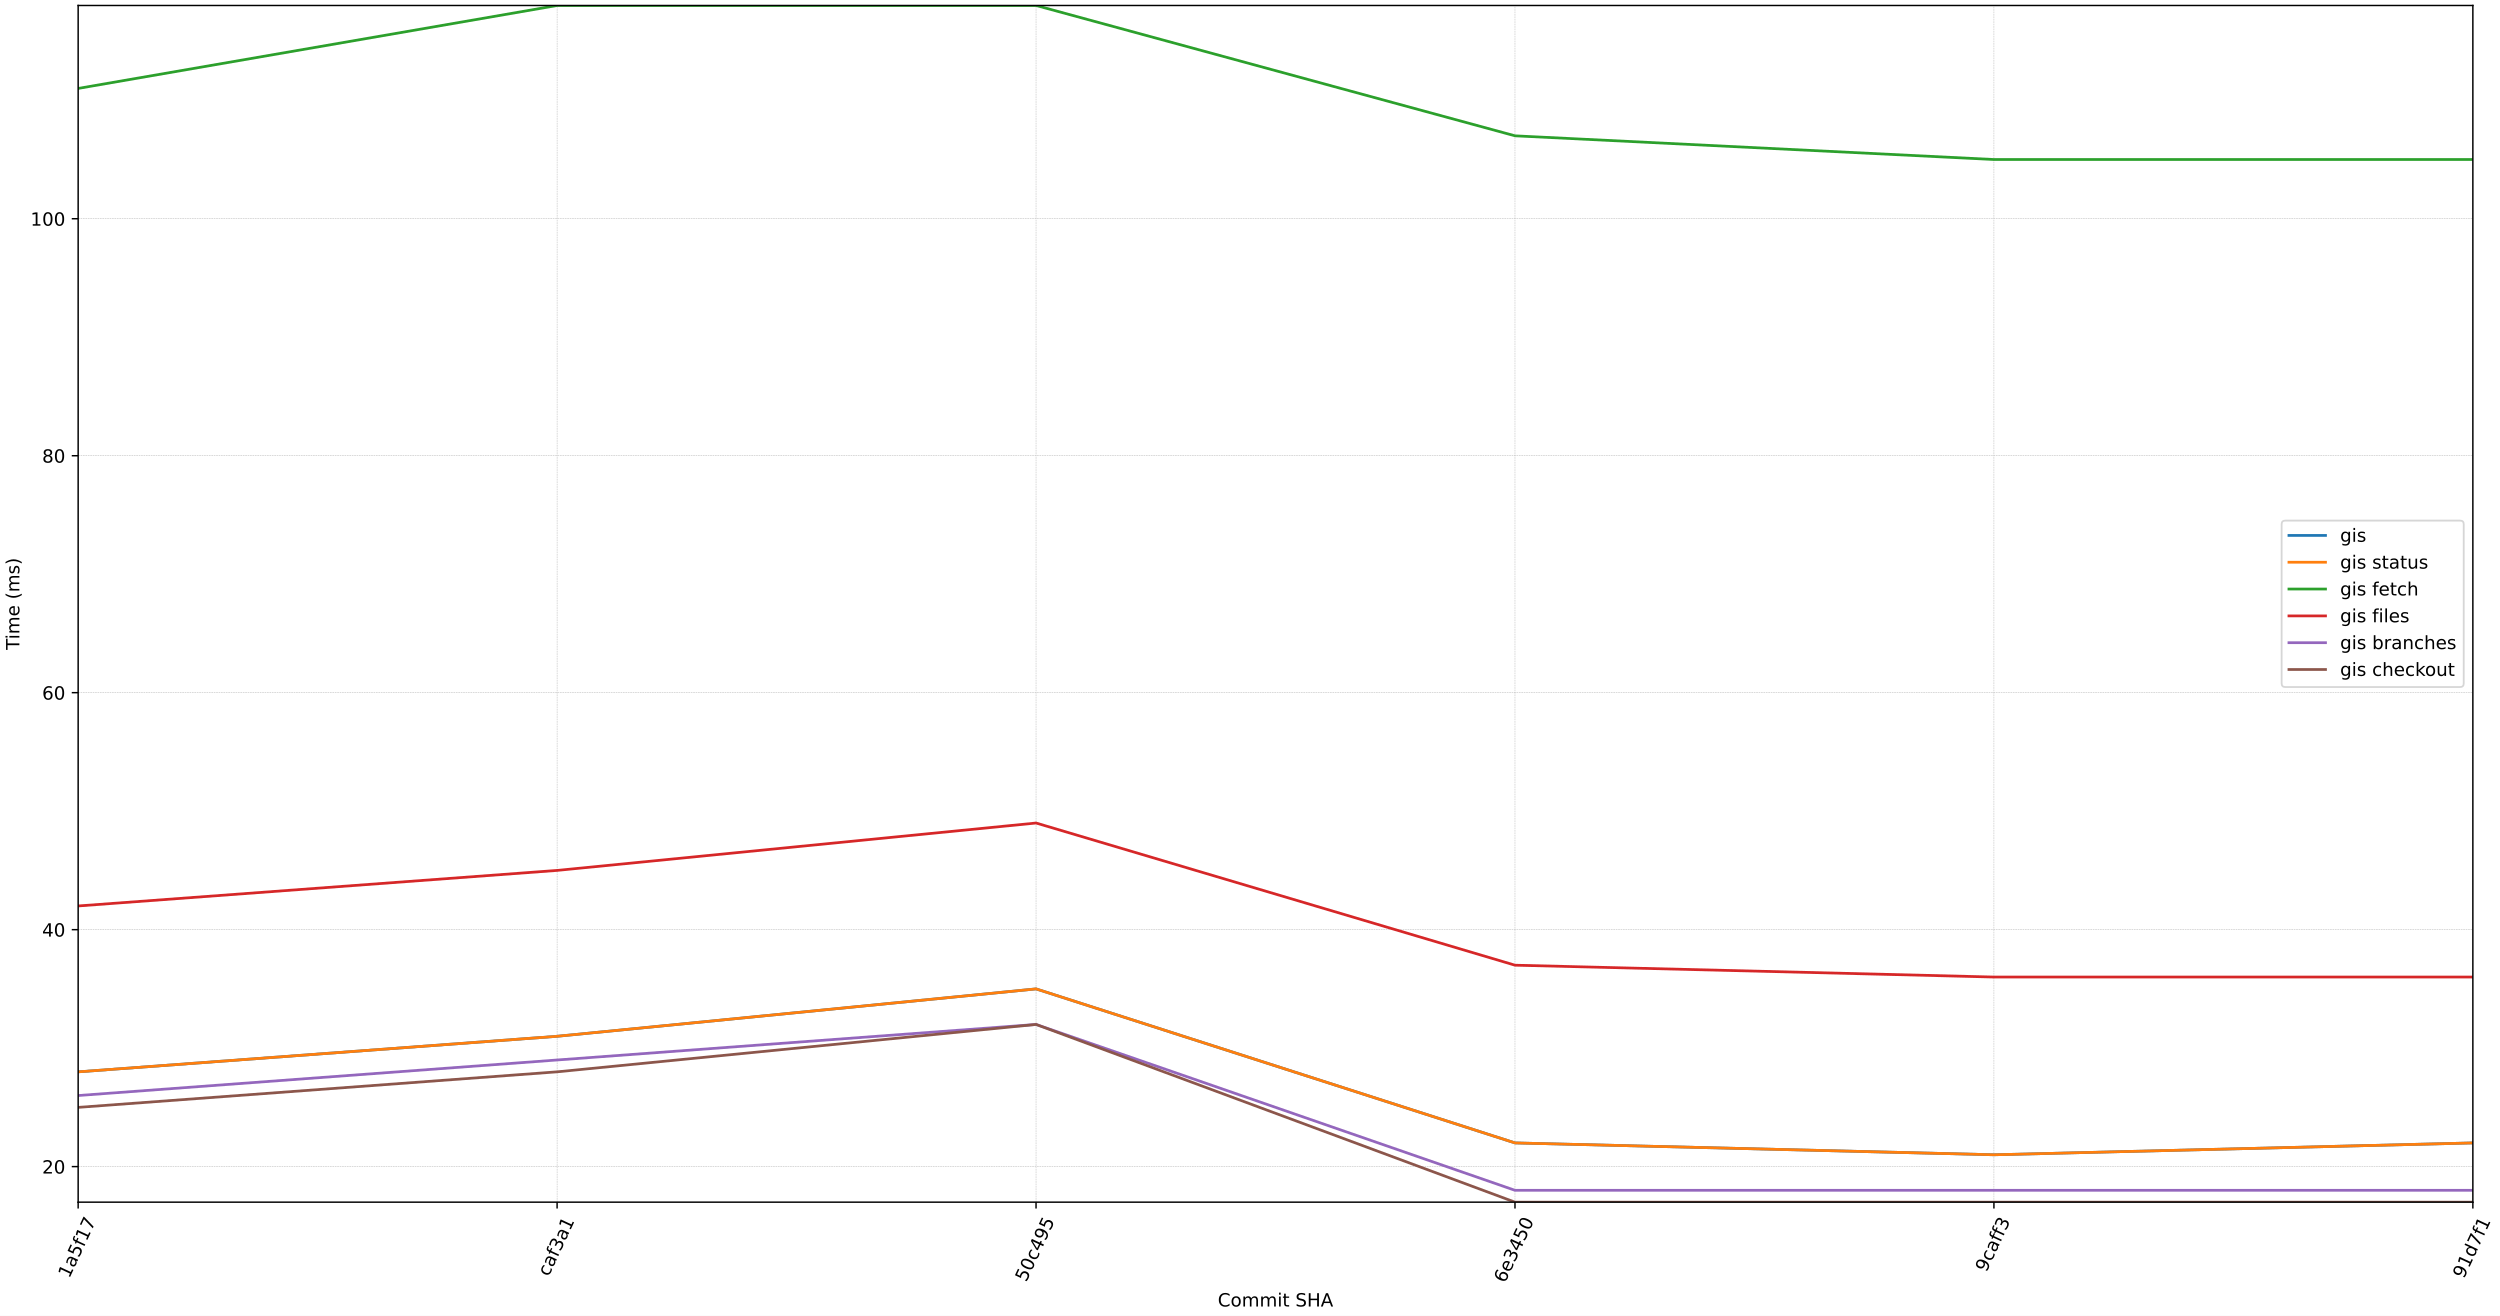
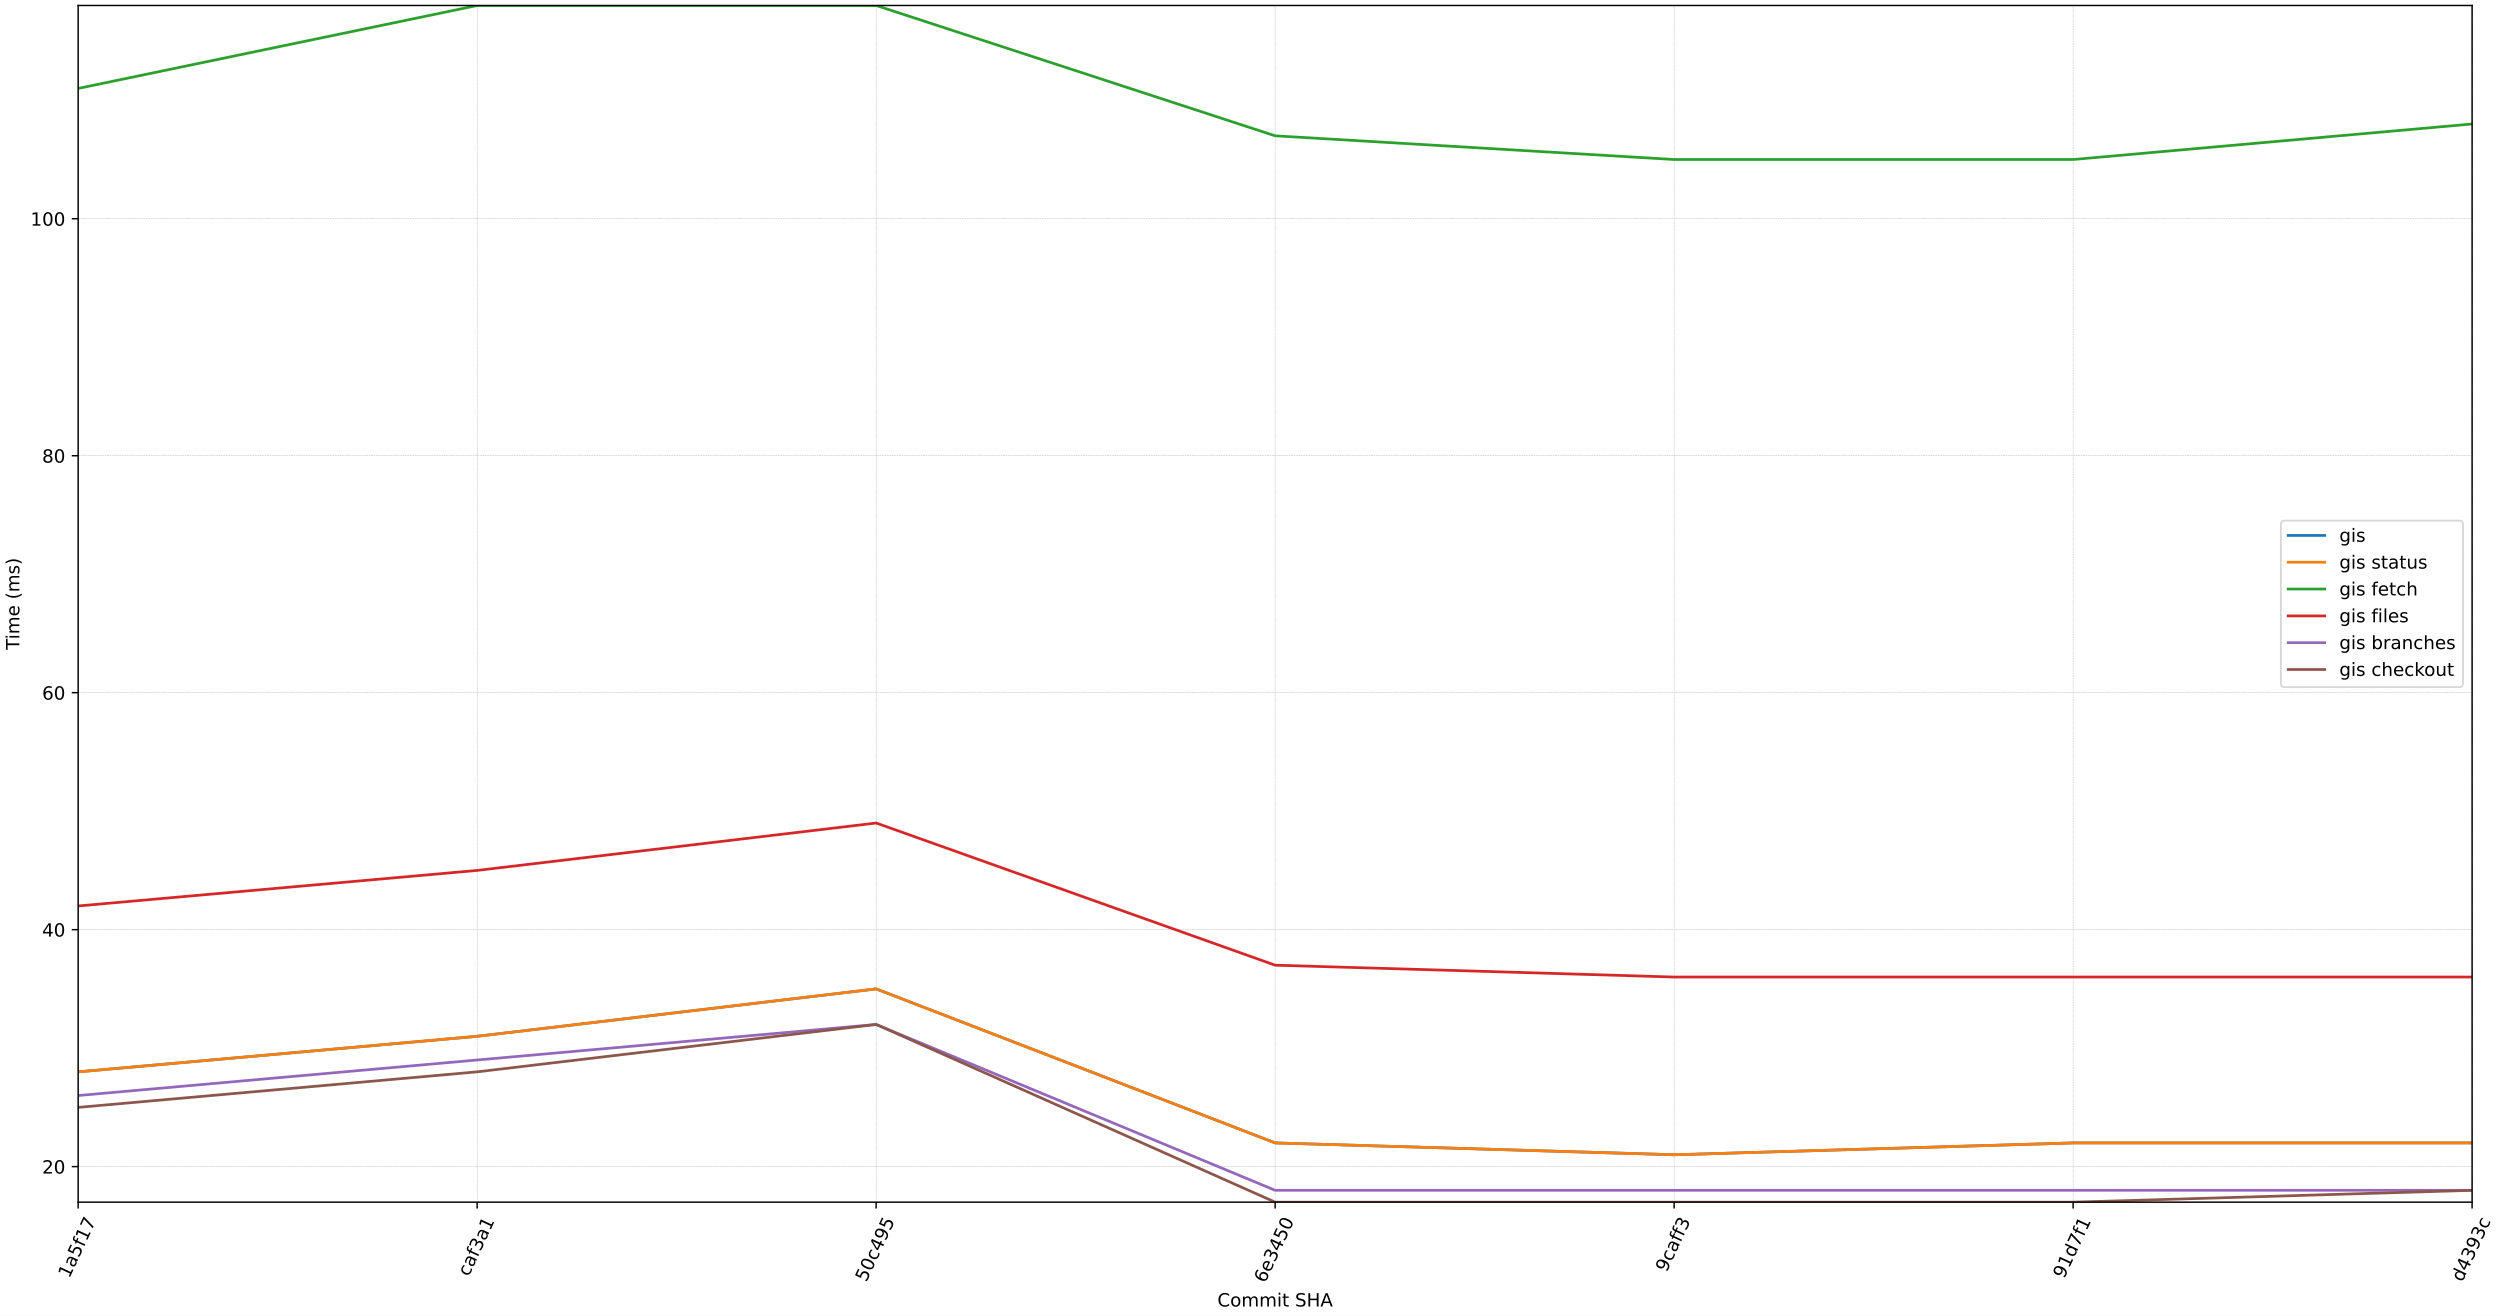
<svg xmlns="http://www.w3.org/2000/svg" xmlns:xlink="http://www.w3.org/1999/xlink" width="1368pt" height="720pt" viewBox="0 0 1368 720" version="1.1">
  <defs>
    <style type="text/css">*{stroke-linejoin: round; stroke-linecap: butt}</style>
  </defs>
  <g id="figure_1">
    <g id="patch_1">
      <path d="M 0 720  L 1368 720  L 1368 0  L 0 0  z " style="fill: #ffffff" />
    </g>
    <g id="axes_1">
      <g id="patch_2">
-         <path d="M 42.766 657.823  L 1353.151 657.823  L 1353.151 3  L 42.766 3  z " style="fill: #ffffff" />
+         <path d="M 42.766 657.823  L 1352.733 657.823  L 1352.733 3  L 42.766 3  z " style="fill: #ffffff" />
      </g>
      <g id="matplotlib.axis_1">
        <g id="xtick_1">
          <g id="line2d_1">
-             <path d="M 42.766 657.823  L 42.766 3  " clip-path="url(#p1e92a5f48f)" style="fill: none; stroke-dasharray: 0.925,0.4; stroke-dashoffset: 0; stroke: #b0b0b0; stroke-width: 0.25" />
+             <path d="M 42.766 657.823  L 42.766 3  " clip-path="url(#p316b5e0fef)" style="fill: none; stroke-dasharray: 0.925,0.4; stroke-dashoffset: 0; stroke: #b0b0b0; stroke-width: 0.25" />
          </g>
          <g id="line2d_2">
            <defs>
-               <path id="mba54509a84" d="M 0 0  L 0 3.5  " style="stroke: #000000; stroke-width: 0.8" />
-             </defs>
-             <g>
-               <use xlink:href="#mba54509a84" x="42.766" y="657.823" style="stroke: #000000; stroke-width: 0.8" />
+               <path id="ma54a337f88" d="M 0 0  L 0 3.5  " style="stroke: #000000; stroke-width: 0.8" />
+             </defs>
+             <g>
+               <use xlink:href="#ma54a337f88" x="42.766" y="657.823" style="stroke: #000000; stroke-width: 0.8" />
            </g>
          </g>
          <g id="text_1">
            <g transform="translate(37.85009 699.8442) rotate(-65) scale(0.1 -0.1)">
              <defs>
                <path id="DejaVuSans-31" d="M 794 531  L 1825 531  L 1825 4091  L 703 3866  L 703 4441  L 1819 4666  L 2450 4666  L 2450 531  L 3481 531  L 3481 0  L 794 0  L 794 531  z " transform="scale(0.015625)" />
                <path id="DejaVuSans-61" d="M 2194 1759  Q 1497 1759 1228 1600  Q 959 1441 959 1056  Q 959 750 1161 570  Q 1363 391 1709 391  Q 2188 391 2477 730  Q 2766 1069 2766 1631  L 2766 1759  L 2194 1759  z M 3341 1997  L 3341 0  L 2766 0  L 2766 531  Q 2569 213 2275 61  Q 1981 -91 1556 -91  Q 1019 -91 701 211  Q 384 513 384 1019  Q 384 1609 779 1909  Q 1175 2209 1959 2209  L 2766 2209  L 2766 2266  Q 2766 2663 2505 2880  Q 2244 3097 1772 3097  Q 1472 3097 1187 3025  Q 903 2953 641 2809  L 641 3341  Q 956 3463 1253 3523  Q 1550 3584 1831 3584  Q 2591 3584 2966 3190  Q 3341 2797 3341 1997  z " transform="scale(0.015625)" />
                <path id="DejaVuSans-35" d="M 691 4666  L 3169 4666  L 3169 4134  L 1269 4134  L 1269 2991  Q 1406 3038 1543 3061  Q 1681 3084 1819 3084  Q 2600 3084 3056 2656  Q 3513 2228 3513 1497  Q 3513 744 3044 326  Q 2575 -91 1722 -91  Q 1428 -91 1123 -41  Q 819 9 494 109  L 494 744  Q 775 591 1075 516  Q 1375 441 1709 441  Q 2250 441 2565 725  Q 2881 1009 2881 1497  Q 2881 1984 2565 2268  Q 2250 2553 1709 2553  Q 1456 2553 1204 2497  Q 953 2441 691 2322  L 691 4666  z " transform="scale(0.015625)" />
                <path id="DejaVuSans-66" d="M 2375 4863  L 2375 4384  L 1825 4384  Q 1516 4384 1395 4259  Q 1275 4134 1275 3809  L 1275 3500  L 2222 3500  L 2222 3053  L 1275 3053  L 1275 0  L 697 0  L 697 3053  L 147 3053  L 147 3500  L 697 3500  L 697 3744  Q 697 4328 969 4595  Q 1241 4863 1831 4863  L 2375 4863  z " transform="scale(0.015625)" />
                <path id="DejaVuSans-37" d="M 525 4666  L 3525 4666  L 3525 4397  L 1831 0  L 1172 0  L 2766 4134  L 525 4134  L 525 4666  z " transform="scale(0.015625)" />
              </defs>
              <use xlink:href="#DejaVuSans-31" />
              <use xlink:href="#DejaVuSans-61" x="63.623" />
              <use xlink:href="#DejaVuSans-35" x="124.902" />
              <use xlink:href="#DejaVuSans-66" x="188.525" />
              <use xlink:href="#DejaVuSans-31" x="223.73" />
              <use xlink:href="#DejaVuSans-37" x="287.354" />
            </g>
          </g>
        </g>
        <g id="xtick_2">
          <g id="line2d_3">
-             <path d="M 304.843 657.823  L 304.843 3  " clip-path="url(#p1e92a5f48f)" style="fill: none; stroke-dasharray: 0.925,0.4; stroke-dashoffset: 0; stroke: #b0b0b0; stroke-width: 0.25" />
+             <path d="M 261.094 657.823  L 261.094 3  " clip-path="url(#p316b5e0fef)" style="fill: none; stroke-dasharray: 0.925,0.4; stroke-dashoffset: 0; stroke: #b0b0b0; stroke-width: 0.25" />
          </g>
          <g id="line2d_4">
            <g>
-               <use xlink:href="#mba54509a84" x="304.843" y="657.823" style="stroke: #000000; stroke-width: 0.8" />
+               <use xlink:href="#ma54a337f88" x="261.094" y="657.823" style="stroke: #000000; stroke-width: 0.8" />
            </g>
          </g>
          <g id="text_2">
-             <g transform="translate(300.1592 698.8486) rotate(-65) scale(0.1 -0.1)">
+             <g transform="translate(256.41 698.8486) rotate(-65) scale(0.1 -0.1)">
              <defs>
                <path id="DejaVuSans-63" d="M 3122 3366  L 3122 2828  Q 2878 2963 2633 3030  Q 2388 3097 2138 3097  Q 1578 3097 1268 2742  Q 959 2388 959 1747  Q 959 1106 1268 751  Q 1578 397 2138 397  Q 2388 397 2633 464  Q 2878 531 3122 666  L 3122 134  Q 2881 22 2623 -34  Q 2366 -91 2075 -91  Q 1284 -91 818 406  Q 353 903 353 1747  Q 353 2603 823 3093  Q 1294 3584 2113 3584  Q 2378 3584 2631 3529  Q 2884 3475 3122 3366  z " transform="scale(0.015625)" />
                <path id="DejaVuSans-33" d="M 2597 2516  Q 3050 2419 3304 2112  Q 3559 1806 3559 1356  Q 3559 666 3084 287  Q 2609 -91 1734 -91  Q 1441 -91 1130 -33  Q 819 25 488 141  L 488 750  Q 750 597 1062 519  Q 1375 441 1716 441  Q 2309 441 2620 675  Q 2931 909 2931 1356  Q 2931 1769 2642 2001  Q 2353 2234 1838 2234  L 1294 2234  L 1294 2753  L 1863 2753  Q 2328 2753 2575 2939  Q 2822 3125 2822 3475  Q 2822 3834 2567 4026  Q 2313 4219 1838 4219  Q 1578 4219 1281 4162  Q 984 4106 628 3988  L 628 4550  Q 988 4650 1302 4700  Q 1616 4750 1894 4750  Q 2613 4750 3031 4423  Q 3450 4097 3450 3541  Q 3450 3153 3228 2886  Q 3006 2619 2597 2516  z " transform="scale(0.015625)" />
              </defs>
              <use xlink:href="#DejaVuSans-63" />
              <use xlink:href="#DejaVuSans-61" x="54.98" />
              <use xlink:href="#DejaVuSans-66" x="116.26" />
              <use xlink:href="#DejaVuSans-33" x="151.465" />
              <use xlink:href="#DejaVuSans-61" x="215.088" />
              <use xlink:href="#DejaVuSans-31" x="276.367" />
            </g>
          </g>
        </g>
        <g id="xtick_3">
          <g id="line2d_5">
-             <path d="M 566.92 657.823  L 566.92 3  " clip-path="url(#p1e92a5f48f)" style="fill: none; stroke-dasharray: 0.925,0.4; stroke-dashoffset: 0; stroke: #b0b0b0; stroke-width: 0.25" />
+             <path d="M 479.422 657.823  L 479.422 3  " clip-path="url(#p316b5e0fef)" style="fill: none; stroke-dasharray: 0.925,0.4; stroke-dashoffset: 0; stroke: #b0b0b0; stroke-width: 0.25" />
          </g>
          <g id="line2d_6">
            <g>
-               <use xlink:href="#mba54509a84" x="566.92" y="657.823" style="stroke: #000000; stroke-width: 0.8" />
+               <use xlink:href="#ma54a337f88" x="479.422" y="657.823" style="stroke: #000000; stroke-width: 0.8" />
            </g>
          </g>
          <g id="text_3">
-             <g transform="translate(561.5366 701.8494) rotate(-65) scale(0.1 -0.1)">
+             <g transform="translate(474.0382 701.8494) rotate(-65) scale(0.1 -0.1)">
              <defs>
                <path id="DejaVuSans-30" d="M 2034 4250  Q 1547 4250 1301 3770  Q 1056 3291 1056 2328  Q 1056 1369 1301 889  Q 1547 409 2034 409  Q 2525 409 2770 889  Q 3016 1369 3016 2328  Q 3016 3291 2770 3770  Q 2525 4250 2034 4250  z M 2034 4750  Q 2819 4750 3233 4129  Q 3647 3509 3647 2328  Q 3647 1150 3233 529  Q 2819 -91 2034 -91  Q 1250 -91 836 529  Q 422 1150 422 2328  Q 422 3509 836 4129  Q 1250 4750 2034 4750  z " transform="scale(0.015625)" />
                <path id="DejaVuSans-34" d="M 2419 4116  L 825 1625  L 2419 1625  L 2419 4116  z M 2253 4666  L 3047 4666  L 3047 1625  L 3713 1625  L 3713 1100  L 3047 1100  L 3047 0  L 2419 0  L 2419 1100  L 313 1100  L 313 1709  L 2253 4666  z " transform="scale(0.015625)" />
                <path id="DejaVuSans-39" d="M 703 97  L 703 672  Q 941 559 1184 500  Q 1428 441 1663 441  Q 2288 441 2617 861  Q 2947 1281 2994 2138  Q 2813 1869 2534 1725  Q 2256 1581 1919 1581  Q 1219 1581 811 2004  Q 403 2428 403 3163  Q 403 3881 828 4315  Q 1253 4750 1959 4750  Q 2769 4750 3195 4129  Q 3622 3509 3622 2328  Q 3622 1225 3098 567  Q 2575 -91 1691 -91  Q 1453 -91 1209 -44  Q 966 3 703 97  z M 1959 2075  Q 2384 2075 2632 2365  Q 2881 2656 2881 3163  Q 2881 3666 2632 3958  Q 2384 4250 1959 4250  Q 1534 4250 1286 3958  Q 1038 3666 1038 3163  Q 1038 2656 1286 2365  Q 1534 2075 1959 2075  z " transform="scale(0.015625)" />
              </defs>
              <use xlink:href="#DejaVuSans-35" />
              <use xlink:href="#DejaVuSans-30" x="63.623" />
              <use xlink:href="#DejaVuSans-63" x="127.246" />
              <use xlink:href="#DejaVuSans-34" x="182.227" />
              <use xlink:href="#DejaVuSans-39" x="245.85" />
              <use xlink:href="#DejaVuSans-35" x="309.473" />
            </g>
          </g>
        </g>
        <g id="xtick_4">
          <g id="line2d_7">
-             <path d="M 828.997 657.823  L 828.997 3  " clip-path="url(#p1e92a5f48f)" style="fill: none; stroke-dasharray: 0.925,0.4; stroke-dashoffset: 0; stroke: #b0b0b0; stroke-width: 0.25" />
+             <path d="M 697.749 657.823  L 697.749 3  " clip-path="url(#p316b5e0fef)" style="fill: none; stroke-dasharray: 0.925,0.4; stroke-dashoffset: 0; stroke: #b0b0b0; stroke-width: 0.25" />
          </g>
          <g id="line2d_8">
            <g>
-               <use xlink:href="#mba54509a84" x="828.997" y="657.823" style="stroke: #000000; stroke-width: 0.8" />
+               <use xlink:href="#ma54a337f88" x="697.749" y="657.823" style="stroke: #000000; stroke-width: 0.8" />
            </g>
          </g>
          <g id="text_4">
-             <g transform="translate(823.4752 702.4427) rotate(-65) scale(0.1 -0.1)">
+             <g transform="translate(692.2277 702.4427) rotate(-65) scale(0.1 -0.1)">
              <defs>
                <path id="DejaVuSans-36" d="M 2113 2584  Q 1688 2584 1439 2293  Q 1191 2003 1191 1497  Q 1191 994 1439 701  Q 1688 409 2113 409  Q 2538 409 2786 701  Q 3034 994 3034 1497  Q 3034 2003 2786 2293  Q 2538 2584 2113 2584  z M 3366 4563  L 3366 3988  Q 3128 4100 2886 4159  Q 2644 4219 2406 4219  Q 1781 4219 1451 3797  Q 1122 3375 1075 2522  Q 1259 2794 1537 2939  Q 1816 3084 2150 3084  Q 2853 3084 3261 2657  Q 3669 2231 3669 1497  Q 3669 778 3244 343  Q 2819 -91 2113 -91  Q 1303 -91 875 529  Q 447 1150 447 2328  Q 447 3434 972 4092  Q 1497 4750 2381 4750  Q 2619 4750 2861 4703  Q 3103 4656 3366 4563  z " transform="scale(0.015625)" />
                <path id="DejaVuSans-65" d="M 3597 1894  L 3597 1613  L 953 1613  Q 991 1019 1311 708  Q 1631 397 2203 397  Q 2534 397 2845 478  Q 3156 559 3463 722  L 3463 178  Q 3153 47 2828 -22  Q 2503 -91 2169 -91  Q 1331 -91 842 396  Q 353 884 353 1716  Q 353 2575 817 3079  Q 1281 3584 2069 3584  Q 2775 3584 3186 3129  Q 3597 2675 3597 1894  z M 3022 2063  Q 3016 2534 2758 2815  Q 2500 3097 2075 3097  Q 1594 3097 1305 2825  Q 1016 2553 972 2059  L 3022 2063  z " transform="scale(0.015625)" />
              </defs>
              <use xlink:href="#DejaVuSans-36" />
              <use xlink:href="#DejaVuSans-65" x="63.623" />
              <use xlink:href="#DejaVuSans-33" x="125.146" />
              <use xlink:href="#DejaVuSans-34" x="188.77" />
              <use xlink:href="#DejaVuSans-35" x="252.393" />
              <use xlink:href="#DejaVuSans-30" x="316.016" />
            </g>
          </g>
        </g>
        <g id="xtick_5">
          <g id="line2d_9">
-             <path d="M 1091.074 657.823  L 1091.074 3  " clip-path="url(#p1e92a5f48f)" style="fill: none; stroke-dasharray: 0.925,0.4; stroke-dashoffset: 0; stroke: #b0b0b0; stroke-width: 0.25" />
+             <path d="M 916.077 657.823  L 916.077 3  " clip-path="url(#p316b5e0fef)" style="fill: none; stroke-dasharray: 0.925,0.4; stroke-dashoffset: 0; stroke: #b0b0b0; stroke-width: 0.25" />
          </g>
          <g id="line2d_10">
            <g>
-               <use xlink:href="#mba54509a84" x="1091.074" y="657.823" style="stroke: #000000; stroke-width: 0.8" />
+               <use xlink:href="#ma54a337f88" x="916.077" y="657.823" style="stroke: #000000; stroke-width: 0.8" />
            </g>
          </g>
          <g id="text_5">
-             <g transform="translate(1086.941 696.4852) rotate(-65) scale(0.1 -0.1)">
+             <g transform="translate(911.9446 696.4852) rotate(-65) scale(0.1 -0.1)">
              <use xlink:href="#DejaVuSans-39" />
              <use xlink:href="#DejaVuSans-63" x="63.623" />
              <use xlink:href="#DejaVuSans-61" x="118.604" />
              <use xlink:href="#DejaVuSans-66" x="179.883" />
              <use xlink:href="#DejaVuSans-66" x="215.088" />
              <use xlink:href="#DejaVuSans-33" x="250.293" />
            </g>
          </g>
        </g>
        <g id="xtick_6">
          <g id="line2d_11">
-             <path d="M 1353.151 657.823  L 1353.151 3  " clip-path="url(#p1e92a5f48f)" style="fill: none; stroke-dasharray: 0.925,0.4; stroke-dashoffset: 0; stroke: #b0b0b0; stroke-width: 0.25" />
+             <path d="M 1134.405 657.823  L 1134.405 3  " clip-path="url(#p316b5e0fef)" style="fill: none; stroke-dasharray: 0.925,0.4; stroke-dashoffset: 0; stroke: #b0b0b0; stroke-width: 0.25" />
          </g>
          <g id="line2d_12">
            <g>
-               <use xlink:href="#mba54509a84" x="1353.151" y="657.823" style="stroke: #000000; stroke-width: 0.8" />
+               <use xlink:href="#ma54a337f88" x="1134.405" y="657.823" style="stroke: #000000; stroke-width: 0.8" />
            </g>
          </g>
          <g id="text_6">
-             <g transform="translate(1348.189 700.0438) rotate(-65) scale(0.1 -0.1)">
+             <g transform="translate(1129.443 700.0438) rotate(-65) scale(0.1 -0.1)">
              <defs>
                <path id="DejaVuSans-64" d="M 2906 2969  L 2906 4863  L 3481 4863  L 3481 0  L 2906 0  L 2906 525  Q 2725 213 2448 61  Q 2172 -91 1784 -91  Q 1150 -91 751 415  Q 353 922 353 1747  Q 353 2572 751 3078  Q 1150 3584 1784 3584  Q 2172 3584 2448 3432  Q 2725 3281 2906 2969  z M 947 1747  Q 947 1113 1208 752  Q 1469 391 1925 391  Q 2381 391 2643 752  Q 2906 1113 2906 1747  Q 2906 2381 2643 2742  Q 2381 3103 1925 3103  Q 1469 3103 1208 2742  Q 947 2381 947 1747  z " transform="scale(0.015625)" />
              </defs>
              <use xlink:href="#DejaVuSans-39" />
              <use xlink:href="#DejaVuSans-31" x="63.623" />
              <use xlink:href="#DejaVuSans-64" x="127.246" />
              <use xlink:href="#DejaVuSans-37" x="190.723" />
              <use xlink:href="#DejaVuSans-66" x="254.346" />
              <use xlink:href="#DejaVuSans-31" x="289.551" />
            </g>
          </g>
        </g>
-         <g id="text_7">
-           <g transform="translate(666.374 714.9201) scale(0.1 -0.1)">
+         <g id="xtick_7">
+           <g id="line2d_13">
+             <path d="M 1352.733 657.823  L 1352.733 3  " clip-path="url(#p316b5e0fef)" style="fill: none; stroke-dasharray: 0.925,0.4; stroke-dashoffset: 0; stroke: #b0b0b0; stroke-width: 0.25" />
+           </g>
+           <g id="line2d_14">
+             <g>
+               <use xlink:href="#ma54a337f88" x="1352.733" y="657.823" style="stroke: #000000; stroke-width: 0.8" />
+             </g>
+           </g>
+           <g id="text_7">
+             <g transform="translate(1347.353 701.8366) rotate(-65) scale(0.1 -0.1)">
+               <use xlink:href="#DejaVuSans-64" />
+               <use xlink:href="#DejaVuSans-34" x="63.477" />
+               <use xlink:href="#DejaVuSans-33" x="127.1" />
+               <use xlink:href="#DejaVuSans-39" x="190.723" />
+               <use xlink:href="#DejaVuSans-33" x="254.346" />
+               <use xlink:href="#DejaVuSans-63" x="317.969" />
+             </g>
+           </g>
+         </g>
+         <g id="text_8">
+           <g transform="translate(666.165 714.9201) scale(0.1 -0.1)">
            <defs>
              <path id="DejaVuSans-43" d="M 4122 4306  L 4122 3641  Q 3803 3938 3442 4084  Q 3081 4231 2675 4231  Q 1875 4231 1450 3742  Q 1025 3253 1025 2328  Q 1025 1406 1450 917  Q 1875 428 2675 428  Q 3081 428 3442 575  Q 3803 722 4122 1019  L 4122 359  Q 3791 134 3420 21  Q 3050 -91 2638 -91  Q 1578 -91 968 557  Q 359 1206 359 2328  Q 359 3453 968 4101  Q 1578 4750 2638 4750  Q 3056 4750 3426 4639  Q 3797 4528 4122 4306  z " transform="scale(0.015625)" />
              <path id="DejaVuSans-6f" d="M 1959 3097  Q 1497 3097 1228 2736  Q 959 2375 959 1747  Q 959 1119 1226 758  Q 1494 397 1959 397  Q 2419 397 2687 759  Q 2956 1122 2956 1747  Q 2956 2369 2687 2733  Q 2419 3097 1959 3097  z M 1959 3584  Q 2709 3584 3137 3096  Q 3566 2609 3566 1747  Q 3566 888 3137 398  Q 2709 -91 1959 -91  Q 1206 -91 779 398  Q 353 888 353 1747  Q 353 2609 779 3096  Q 1206 3584 1959 3584  z " transform="scale(0.015625)" />
              <path id="DejaVuSans-6d" d="M 3328 2828  Q 3544 3216 3844 3400  Q 4144 3584 4550 3584  Q 5097 3584 5394 3201  Q 5691 2819 5691 2113  L 5691 0  L 5113 0  L 5113 2094  Q 5113 2597 4934 2840  Q 4756 3084 4391 3084  Q 3944 3084 3684 2787  Q 3425 2491 3425 1978  L 3425 0  L 2847 0  L 2847 2094  Q 2847 2600 2669 2842  Q 2491 3084 2119 3084  Q 1678 3084 1418 2786  Q 1159 2488 1159 1978  L 1159 0  L 581 0  L 581 3500  L 1159 3500  L 1159 2956  Q 1356 3278 1631 3431  Q 1906 3584 2284 3584  Q 2666 3584 2933 3390  Q 3200 3197 3328 2828  z " transform="scale(0.015625)" />
              <path id="DejaVuSans-69" d="M 603 3500  L 1178 3500  L 1178 0  L 603 0  L 603 3500  z M 603 4863  L 1178 4863  L 1178 4134  L 603 4134  L 603 4863  z " transform="scale(0.015625)" />
              <path id="DejaVuSans-74" d="M 1172 4494  L 1172 3500  L 2356 3500  L 2356 3053  L 1172 3053  L 1172 1153  Q 1172 725 1289 603  Q 1406 481 1766 481  L 2356 481  L 2356 0  L 1766 0  Q 1100 0 847 248  Q 594 497 594 1153  L 594 3053  L 172 3053  L 172 3500  L 594 3500  L 594 4494  L 1172 4494  z " transform="scale(0.015625)" />
              <path id="DejaVuSans-20" transform="scale(0.015625)" />
              <path id="DejaVuSans-53" d="M 3425 4513  L 3425 3897  Q 3066 4069 2747 4153  Q 2428 4238 2131 4238  Q 1616 4238 1336 4038  Q 1056 3838 1056 3469  Q 1056 3159 1242 3001  Q 1428 2844 1947 2747  L 2328 2669  Q 3034 2534 3370 2195  Q 3706 1856 3706 1288  Q 3706 609 3251 259  Q 2797 -91 1919 -91  Q 1588 -91 1214 -16  Q 841 59 441 206  L 441 856  Q 825 641 1194 531  Q 1563 422 1919 422  Q 2459 422 2753 634  Q 3047 847 3047 1241  Q 3047 1584 2836 1778  Q 2625 1972 2144 2069  L 1759 2144  Q 1053 2284 737 2584  Q 422 2884 422 3419  Q 422 4038 858 4394  Q 1294 4750 2059 4750  Q 2388 4750 2728 4690  Q 3069 4631 3425 4513  z " transform="scale(0.015625)" />
              <path id="DejaVuSans-48" d="M 628 4666  L 1259 4666  L 1259 2753  L 3553 2753  L 3553 4666  L 4184 4666  L 4184 0  L 3553 0  L 3553 2222  L 1259 2222  L 1259 0  L 628 0  L 628 4666  z " transform="scale(0.015625)" />
              <path id="DejaVuSans-41" d="M 2188 4044  L 1331 1722  L 3047 1722  L 2188 4044  z M 1831 4666  L 2547 4666  L 4325 0  L 3669 0  L 3244 1197  L 1141 1197  L 716 0  L 50 0  L 1831 4666  z " transform="scale(0.015625)" />
            </defs>
            <use xlink:href="#DejaVuSans-43" />
            <use xlink:href="#DejaVuSans-6f" x="69.824" />
            <use xlink:href="#DejaVuSans-6d" x="131.006" />
            <use xlink:href="#DejaVuSans-6d" x="228.418" />
            <use xlink:href="#DejaVuSans-69" x="325.83" />
            <use xlink:href="#DejaVuSans-74" x="353.613" />
            <use xlink:href="#DejaVuSans-20" x="392.822" />
            <use xlink:href="#DejaVuSans-53" x="424.609" />
            <use xlink:href="#DejaVuSans-48" x="488.086" />
            <use xlink:href="#DejaVuSans-41" x="563.281" />
          </g>
        </g>
      </g>
      <g id="matplotlib.axis_2">
        <g id="ytick_1">
-           <g id="line2d_13">
-             <path d="M 42.766 638.373  L 1353.151 638.373  " clip-path="url(#p1e92a5f48f)" style="fill: none; stroke-dasharray: 0.925,0.4; stroke-dashoffset: 0; stroke: #b0b0b0; stroke-width: 0.25" />
-           </g>
-           <g id="line2d_14">
-             <defs>
-               <path id="m514fc4322f" d="M 0 0  L -3.5 0  " style="stroke: #000000; stroke-width: 0.8" />
-             </defs>
-             <g>
-               <use xlink:href="#m514fc4322f" x="42.766" y="638.373" style="stroke: #000000; stroke-width: 0.8" />
-             </g>
-           </g>
-           <g id="text_8">
+           <g id="line2d_15">
+             <path d="M 42.766 638.373  L 1352.733 638.373  " clip-path="url(#p316b5e0fef)" style="fill: none; stroke-dasharray: 0.925,0.4; stroke-dashoffset: 0; stroke: #b0b0b0; stroke-width: 0.25" />
+           </g>
+           <g id="line2d_16">
+             <defs>
+               <path id="mc4130e479d" d="M 0 0  L -3.5 0  " style="stroke: #000000; stroke-width: 0.8" />
+             </defs>
+             <g>
+               <use xlink:href="#mc4130e479d" x="42.766" y="638.373" style="stroke: #000000; stroke-width: 0.8" />
+             </g>
+           </g>
+           <g id="text_9">
            <g transform="translate(23.04087 642.172) scale(0.1 -0.1)">
              <defs>
                <path id="DejaVuSans-32" d="M 1228 531  L 3431 531  L 3431 0  L 469 0  L 469 531  Q 828 903 1448 1529  Q 2069 2156 2228 2338  Q 2531 2678 2651 2914  Q 2772 3150 2772 3378  Q 2772 3750 2511 3984  Q 2250 4219 1831 4219  Q 1534 4219 1204 4116  Q 875 4013 500 3803  L 500 4441  Q 881 4594 1212 4672  Q 1544 4750 1819 4750  Q 2544 4750 2975 4387  Q 3406 4025 3406 3419  Q 3406 3131 3298 2873  Q 3191 2616 2906 2266  Q 2828 2175 2409 1742  Q 1991 1309 1228 531  z " transform="scale(0.015625)" />
              </defs>
              <use xlink:href="#DejaVuSans-32" />
              <use xlink:href="#DejaVuSans-30" x="63.623" />
            </g>
          </g>
        </g>
        <g id="ytick_2">
-           <g id="line2d_15">
-             <path d="M 42.766 508.705  L 1353.151 508.705  " clip-path="url(#p1e92a5f48f)" style="fill: none; stroke-dasharray: 0.925,0.4; stroke-dashoffset: 0; stroke: #b0b0b0; stroke-width: 0.25" />
-           </g>
-           <g id="line2d_16">
-             <g>
-               <use xlink:href="#m514fc4322f" x="42.766" y="508.705" style="stroke: #000000; stroke-width: 0.8" />
-             </g>
-           </g>
-           <g id="text_9">
+           <g id="line2d_17">
+             <path d="M 42.766 508.705  L 1352.733 508.705  " clip-path="url(#p316b5e0fef)" style="fill: none; stroke-dasharray: 0.925,0.4; stroke-dashoffset: 0; stroke: #b0b0b0; stroke-width: 0.25" />
+           </g>
+           <g id="line2d_18">
+             <g>
+               <use xlink:href="#mc4130e479d" x="42.766" y="508.705" style="stroke: #000000; stroke-width: 0.8" />
+             </g>
+           </g>
+           <g id="text_10">
            <g transform="translate(23.04087 512.5041) scale(0.1 -0.1)">
              <use xlink:href="#DejaVuSans-34" />
              <use xlink:href="#DejaVuSans-30" x="63.623" />
            </g>
          </g>
        </g>
        <g id="ytick_3">
-           <g id="line2d_17">
-             <path d="M 42.766 379.037  L 1353.151 379.037  " clip-path="url(#p1e92a5f48f)" style="fill: none; stroke-dasharray: 0.925,0.4; stroke-dashoffset: 0; stroke: #b0b0b0; stroke-width: 0.25" />
-           </g>
-           <g id="line2d_18">
-             <g>
-               <use xlink:href="#m514fc4322f" x="42.766" y="379.037" style="stroke: #000000; stroke-width: 0.8" />
-             </g>
-           </g>
-           <g id="text_10">
+           <g id="line2d_19">
+             <path d="M 42.766 379.037  L 1352.733 379.037  " clip-path="url(#p316b5e0fef)" style="fill: none; stroke-dasharray: 0.925,0.4; stroke-dashoffset: 0; stroke: #b0b0b0; stroke-width: 0.25" />
+           </g>
+           <g id="line2d_20">
+             <g>
+               <use xlink:href="#mc4130e479d" x="42.766" y="379.037" style="stroke: #000000; stroke-width: 0.8" />
+             </g>
+           </g>
+           <g id="text_11">
            <g transform="translate(23.04087 382.8363) scale(0.1 -0.1)">
              <use xlink:href="#DejaVuSans-36" />
              <use xlink:href="#DejaVuSans-30" x="63.623" />
            </g>
          </g>
        </g>
        <g id="ytick_4">
-           <g id="line2d_19">
-             <path d="M 42.766 249.369  L 1353.151 249.369  " clip-path="url(#p1e92a5f48f)" style="fill: none; stroke-dasharray: 0.925,0.4; stroke-dashoffset: 0; stroke: #b0b0b0; stroke-width: 0.25" />
-           </g>
-           <g id="line2d_20">
-             <g>
-               <use xlink:href="#m514fc4322f" x="42.766" y="249.369" style="stroke: #000000; stroke-width: 0.8" />
-             </g>
-           </g>
-           <g id="text_11">
+           <g id="line2d_21">
+             <path d="M 42.766 249.369  L 1352.733 249.369  " clip-path="url(#p316b5e0fef)" style="fill: none; stroke-dasharray: 0.925,0.4; stroke-dashoffset: 0; stroke: #b0b0b0; stroke-width: 0.25" />
+           </g>
+           <g id="line2d_22">
+             <g>
+               <use xlink:href="#mc4130e479d" x="42.766" y="249.369" style="stroke: #000000; stroke-width: 0.8" />
+             </g>
+           </g>
+           <g id="text_12">
            <g transform="translate(23.04087 253.1684) scale(0.1 -0.1)">
              <defs>
                <path id="DejaVuSans-38" d="M 2034 2216  Q 1584 2216 1326 1975  Q 1069 1734 1069 1313  Q 1069 891 1326 650  Q 1584 409 2034 409  Q 2484 409 2743 651  Q 3003 894 3003 1313  Q 3003 1734 2745 1975  Q 2488 2216 2034 2216  z M 1403 2484  Q 997 2584 770 2862  Q 544 3141 544 3541  Q 544 4100 942 4425  Q 1341 4750 2034 4750  Q 2731 4750 3128 4425  Q 3525 4100 3525 3541  Q 3525 3141 3298 2862  Q 3072 2584 2669 2484  Q 3125 2378 3379 2068  Q 3634 1759 3634 1313  Q 3634 634 3220 271  Q 2806 -91 2034 -91  Q 1263 -91 848 271  Q 434 634 434 1313  Q 434 1759 690 2068  Q 947 2378 1403 2484  z M 1172 3481  Q 1172 3119 1398 2916  Q 1625 2713 2034 2713  Q 2441 2713 2670 2916  Q 2900 3119 2900 3481  Q 2900 3844 2670 4047  Q 2441 4250 2034 4250  Q 1625 4250 1398 4047  Q 1172 3844 1172 3481  z " transform="scale(0.015625)" />
              </defs>
              <use xlink:href="#DejaVuSans-38" />
              <use xlink:href="#DejaVuSans-30" x="63.623" />
            </g>
          </g>
        </g>
        <g id="ytick_5">
-           <g id="line2d_21">
-             <path d="M 42.766 119.701  L 1353.151 119.701  " clip-path="url(#p1e92a5f48f)" style="fill: none; stroke-dasharray: 0.925,0.4; stroke-dashoffset: 0; stroke: #b0b0b0; stroke-width: 0.25" />
-           </g>
-           <g id="line2d_22">
-             <g>
-               <use xlink:href="#m514fc4322f" x="42.766" y="119.701" style="stroke: #000000; stroke-width: 0.8" />
-             </g>
-           </g>
-           <g id="text_12">
+           <g id="line2d_23">
+             <path d="M 42.766 119.701  L 1352.733 119.701  " clip-path="url(#p316b5e0fef)" style="fill: none; stroke-dasharray: 0.925,0.4; stroke-dashoffset: 0; stroke: #b0b0b0; stroke-width: 0.25" />
+           </g>
+           <g id="line2d_24">
+             <g>
+               <use xlink:href="#mc4130e479d" x="42.766" y="119.701" style="stroke: #000000; stroke-width: 0.8" />
+             </g>
+           </g>
+           <g id="text_13">
            <g transform="translate(16.67836 123.5005) scale(0.1 -0.1)">
              <use xlink:href="#DejaVuSans-31" />
              <use xlink:href="#DejaVuSans-30" x="63.623" />
              <use xlink:href="#DejaVuSans-30" x="127.246" />
            </g>
          </g>
        </g>
-         <g id="text_13">
+         <g id="text_14">
          <g transform="translate(10.59868 355.6108) rotate(-90) scale(0.1 -0.1)">
            <defs>
              <path id="DejaVuSans-54" d="M -19 4666  L 3928 4666  L 3928 4134  L 2272 4134  L 2272 0  L 1638 0  L 1638 4134  L -19 4134  L -19 4666  z " transform="scale(0.015625)" />
              <path id="DejaVuSans-28" d="M 1984 4856  Q 1566 4138 1362 3434  Q 1159 2731 1159 2009  Q 1159 1288 1364 580  Q 1569 -128 1984 -844  L 1484 -844  Q 1016 -109 783 600  Q 550 1309 550 2009  Q 550 2706 781 3412  Q 1013 4119 1484 4856  L 1984 4856  z " transform="scale(0.015625)" />
              <path id="DejaVuSans-73" d="M 2834 3397  L 2834 2853  Q 2591 2978 2328 3040  Q 2066 3103 1784 3103  Q 1356 3103 1142 2972  Q 928 2841 928 2578  Q 928 2378 1081 2264  Q 1234 2150 1697 2047  L 1894 2003  Q 2506 1872 2764 1633  Q 3022 1394 3022 966  Q 3022 478 2636 193  Q 2250 -91 1575 -91  Q 1294 -91 989 -36  Q 684 19 347 128  L 347 722  Q 666 556 975 473  Q 1284 391 1588 391  Q 1994 391 2212 530  Q 2431 669 2431 922  Q 2431 1156 2273 1281  Q 2116 1406 1581 1522  L 1381 1569  Q 847 1681 609 1914  Q 372 2147 372 2553  Q 372 3047 722 3315  Q 1072 3584 1716 3584  Q 2034 3584 2315 3537  Q 2597 3491 2834 3397  z " transform="scale(0.015625)" />
              <path id="DejaVuSans-29" d="M 513 4856  L 1013 4856  Q 1481 4119 1714 3412  Q 1947 2706 1947 2009  Q 1947 1309 1714 600  Q 1481 -109 1013 -844  L 513 -844  Q 928 -128 1133 580  Q 1338 1288 1338 2009  Q 1338 2731 1133 3434  Q 928 4138 513 4856  z " transform="scale(0.015625)" />
            </defs>
            <use xlink:href="#DejaVuSans-54" />
            <use xlink:href="#DejaVuSans-69" x="57.959" />
            <use xlink:href="#DejaVuSans-6d" x="85.742" />
            <use xlink:href="#DejaVuSans-65" x="183.154" />
            <use xlink:href="#DejaVuSans-20" x="244.678" />
            <use xlink:href="#DejaVuSans-28" x="276.465" />
            <use xlink:href="#DejaVuSans-6d" x="315.479" />
            <use xlink:href="#DejaVuSans-73" x="412.891" />
            <use xlink:href="#DejaVuSans-29" x="464.99" />
          </g>
        </g>
      </g>
-       <g id="line2d_23">
-         <path d="M 42.766 586.506  L 304.843 567.055  L 566.92 541.122  L 828.997 625.406  L 1091.074 631.889  L 1353.151 625.406  " clip-path="url(#p1e92a5f48f)" style="fill: none; stroke: #1f77b4; stroke-width: 1.5; stroke-linecap: square" />
-       </g>
-       <g id="line2d_24">
-         <path d="M 42.766 586.506  L 304.843 567.055  L 566.92 541.122  L 828.997 625.406  L 1091.074 631.889  L 1353.151 625.406  " clip-path="url(#p1e92a5f48f)" style="fill: none; stroke: #ff7f0e; stroke-width: 1.5; stroke-linecap: square" />
-       </g>
      <g id="line2d_25">
-         <path d="M 42.766 48.384  L 304.843 3  L 566.92 3  L 828.997 74.318  L 1091.074 87.284  L 1353.151 87.284  " clip-path="url(#p1e92a5f48f)" style="fill: none; stroke: #2ca02c; stroke-width: 1.5; stroke-linecap: square" />
+         <path d="M 42.766 586.506  L 261.094 567.055  L 479.422 541.122  L 697.749 625.406  L 916.077 631.889  L 1134.405 625.406  L 1352.733 625.406  " clip-path="url(#p316b5e0fef)" style="fill: none; stroke: #1f77b4; stroke-width: 1.5; stroke-linecap: square" />
      </g>
      <g id="line2d_26">
-         <path d="M 42.766 495.738  L 304.843 476.288  L 566.92 450.354  L 828.997 528.155  L 1091.074 534.638  L 1353.151 534.638  " clip-path="url(#p1e92a5f48f)" style="fill: none; stroke: #d62728; stroke-width: 1.5; stroke-linecap: square" />
+         <path d="M 42.766 586.506  L 261.094 567.055  L 479.422 541.122  L 697.749 625.406  L 916.077 631.889  L 1134.405 625.406  L 1352.733 625.406  " clip-path="url(#p316b5e0fef)" style="fill: none; stroke: #ff7f0e; stroke-width: 1.5; stroke-linecap: square" />
      </g>
      <g id="line2d_27">
-         <path d="M 42.766 599.472  L 304.843 580.022  L 566.92 560.572  L 828.997 651.34  L 1091.074 651.34  L 1353.151 651.34  " clip-path="url(#p1e92a5f48f)" style="fill: none; stroke: #9467bd; stroke-width: 1.5; stroke-linecap: square" />
+         <path d="M 42.766 48.384  L 261.094 3  L 479.422 3  L 697.749 74.318  L 916.077 87.284  L 1134.405 87.284  L 1352.733 67.834  " clip-path="url(#p316b5e0fef)" style="fill: none; stroke: #2ca02c; stroke-width: 1.5; stroke-linecap: square" />
      </g>
      <g id="line2d_28">
-         <path d="M 42.766 605.956  L 304.843 586.506  L 566.92 560.572  L 828.997 657.823  L 1091.074 657.823  L 1353.151 657.823  " clip-path="url(#p1e92a5f48f)" style="fill: none; stroke: #8c564b; stroke-width: 1.5; stroke-linecap: square" />
+         <path d="M 42.766 495.738  L 261.094 476.288  L 479.422 450.354  L 697.749 528.155  L 916.077 534.638  L 1134.405 534.638  L 1352.733 534.638  " clip-path="url(#p316b5e0fef)" style="fill: none; stroke: #d62728; stroke-width: 1.5; stroke-linecap: square" />
+       </g>
+       <g id="line2d_29">
+         <path d="M 42.766 599.472  L 261.094 580.022  L 479.422 560.572  L 697.749 651.34  L 916.077 651.34  L 1134.405 651.34  L 1352.733 651.34  " clip-path="url(#p316b5e0fef)" style="fill: none; stroke: #9467bd; stroke-width: 1.5; stroke-linecap: square" />
+       </g>
+       <g id="line2d_30">
+         <path d="M 42.766 605.956  L 261.094 586.506  L 479.422 560.572  L 697.749 657.823  L 916.077 657.823  L 1134.405 657.823  L 1352.733 651.34  " clip-path="url(#p316b5e0fef)" style="fill: none; stroke: #8c564b; stroke-width: 1.5; stroke-linecap: square" />
      </g>
      <g id="patch_3">
        <path d="M 42.766 657.823  L 42.766 3  " style="fill: none; stroke: #000000; stroke-width: 0.8; stroke-linejoin: miter; stroke-linecap: square" />
      </g>
      <g id="patch_4">
-         <path d="M 1353.151 657.823  L 1353.151 3  " style="fill: none; stroke: #000000; stroke-width: 0.8; stroke-linejoin: miter; stroke-linecap: square" />
+         <path d="M 1352.733 657.823  L 1352.733 3  " style="fill: none; stroke: #000000; stroke-width: 0.8; stroke-linejoin: miter; stroke-linecap: square" />
      </g>
      <g id="patch_5">
-         <path d="M 42.766 657.823  L 1353.151 657.823  " style="fill: none; stroke: #000000; stroke-width: 0.8; stroke-linejoin: miter; stroke-linecap: square" />
+         <path d="M 42.766 657.823  L 1352.733 657.823  " style="fill: none; stroke: #000000; stroke-width: 0.8; stroke-linejoin: miter; stroke-linecap: square" />
      </g>
      <g id="patch_6">
-         <path d="M 42.766 3  L 1353.151 3  " style="fill: none; stroke: #000000; stroke-width: 0.8; stroke-linejoin: miter; stroke-linecap: square" />
+         <path d="M 42.766 3  L 1352.733 3  " style="fill: none; stroke: #000000; stroke-width: 0.8; stroke-linejoin: miter; stroke-linecap: square" />
      </g>
      <g id="legend_1">
        <g id="patch_7">
-           <path d="M 1250.513 375.946  L 1346.151 375.946  Q 1348.151 375.946 1348.151 373.946  L 1348.151 286.877  Q 1348.151 284.877 1346.151 284.877  L 1250.513 284.877  Q 1248.513 284.877 1248.513 286.877  L 1248.513 373.946  Q 1248.513 375.946 1250.513 375.946  z " style="fill: #ffffff; opacity: 0.8; stroke: #cccccc; stroke-linejoin: miter" />
-         </g>
-         <g id="line2d_29">
-           <path d="M 1252.513 292.976  L 1262.513 292.976  L 1272.513 292.976  " style="fill: none; stroke: #1f77b4; stroke-width: 1.5; stroke-linecap: square" />
-         </g>
-         <g id="text_14">
-           <g transform="translate(1280.513 296.4757) scale(0.1 -0.1)">
+           <path d="M 1250.095 375.946  L 1345.733 375.946  Q 1347.733 375.946 1347.733 373.946  L 1347.733 286.877  Q 1347.733 284.877 1345.733 284.877  L 1250.095 284.877  Q 1248.095 284.877 1248.095 286.877  L 1248.095 373.946  Q 1248.095 375.946 1250.095 375.946  z " style="fill: #ffffff; opacity: 0.8; stroke: #cccccc; stroke-linejoin: miter" />
+         </g>
+         <g id="line2d_31">
+           <path d="M 1252.095 292.976  L 1262.095 292.976  L 1272.095 292.976  " style="fill: none; stroke: #1f77b4; stroke-width: 1.5; stroke-linecap: square" />
+         </g>
+         <g id="text_15">
+           <g transform="translate(1280.095 296.4757) scale(0.1 -0.1)">
            <defs>
              <path id="DejaVuSans-67" d="M 2906 1791  Q 2906 2416 2648 2759  Q 2391 3103 1925 3103  Q 1463 3103 1205 2759  Q 947 2416 947 1791  Q 947 1169 1205 825  Q 1463 481 1925 481  Q 2391 481 2648 825  Q 2906 1169 2906 1791  z M 3481 434  Q 3481 -459 3084 -895  Q 2688 -1331 1869 -1331  Q 1566 -1331 1297 -1286  Q 1028 -1241 775 -1147  L 775 -588  Q 1028 -725 1275 -790  Q 1522 -856 1778 -856  Q 2344 -856 2625 -561  Q 2906 -266 2906 331  L 2906 616  Q 2728 306 2450 153  Q 2172 0 1784 0  Q 1141 0 747 490  Q 353 981 353 1791  Q 353 2603 747 3093  Q 1141 3584 1784 3584  Q 2172 3584 2450 3431  Q 2728 3278 2906 2969  L 2906 3500  L 3481 3500  L 3481 434  z " transform="scale(0.015625)" />
            </defs>
            <use xlink:href="#DejaVuSans-67" />
            <use xlink:href="#DejaVuSans-69" x="63.477" />
            <use xlink:href="#DejaVuSans-73" x="91.26" />
          </g>
        </g>
-         <g id="line2d_30">
-           <path d="M 1252.513 307.654  L 1262.513 307.654  L 1272.513 307.654  " style="fill: none; stroke: #ff7f0e; stroke-width: 1.5; stroke-linecap: square" />
-         </g>
-         <g id="text_15">
-           <g transform="translate(1280.513 311.1538) scale(0.1 -0.1)">
+         <g id="line2d_32">
+           <path d="M 1252.095 307.654  L 1262.095 307.654  L 1272.095 307.654  " style="fill: none; stroke: #ff7f0e; stroke-width: 1.5; stroke-linecap: square" />
+         </g>
+         <g id="text_16">
+           <g transform="translate(1280.095 311.1538) scale(0.1 -0.1)">
            <defs>
              <path id="DejaVuSans-75" d="M 544 1381  L 544 3500  L 1119 3500  L 1119 1403  Q 1119 906 1312 657  Q 1506 409 1894 409  Q 2359 409 2629 706  Q 2900 1003 2900 1516  L 2900 3500  L 3475 3500  L 3475 0  L 2900 0  L 2900 538  Q 2691 219 2414 64  Q 2138 -91 1772 -91  Q 1169 -91 856 284  Q 544 659 544 1381  z M 1991 3584  L 1991 3584  z " transform="scale(0.015625)" />
            </defs>
            <use xlink:href="#DejaVuSans-67" />
            <use xlink:href="#DejaVuSans-69" x="63.477" />
            <use xlink:href="#DejaVuSans-73" x="91.26" />
            <use xlink:href="#DejaVuSans-20" x="143.359" />
            <use xlink:href="#DejaVuSans-73" x="175.146" />
            <use xlink:href="#DejaVuSans-74" x="227.246" />
            <use xlink:href="#DejaVuSans-61" x="266.455" />
            <use xlink:href="#DejaVuSans-74" x="327.734" />
            <use xlink:href="#DejaVuSans-75" x="366.943" />
            <use xlink:href="#DejaVuSans-73" x="430.322" />
          </g>
        </g>
-         <g id="line2d_31">
-           <path d="M 1252.513 322.332  L 1262.513 322.332  L 1272.513 322.332  " style="fill: none; stroke: #2ca02c; stroke-width: 1.5; stroke-linecap: square" />
-         </g>
-         <g id="text_16">
-           <g transform="translate(1280.513 325.8319) scale(0.1 -0.1)">
+         <g id="line2d_33">
+           <path d="M 1252.095 322.332  L 1262.095 322.332  L 1272.095 322.332  " style="fill: none; stroke: #2ca02c; stroke-width: 1.5; stroke-linecap: square" />
+         </g>
+         <g id="text_17">
+           <g transform="translate(1280.095 325.8319) scale(0.1 -0.1)">
            <defs>
              <path id="DejaVuSans-68" d="M 3513 2113  L 3513 0  L 2938 0  L 2938 2094  Q 2938 2591 2744 2837  Q 2550 3084 2163 3084  Q 1697 3084 1428 2787  Q 1159 2491 1159 1978  L 1159 0  L 581 0  L 581 4863  L 1159 4863  L 1159 2956  Q 1366 3272 1645 3428  Q 1925 3584 2291 3584  Q 2894 3584 3203 3211  Q 3513 2838 3513 2113  z " transform="scale(0.015625)" />
            </defs>
            <use xlink:href="#DejaVuSans-67" />
            <use xlink:href="#DejaVuSans-69" x="63.477" />
            <use xlink:href="#DejaVuSans-73" x="91.26" />
            <use xlink:href="#DejaVuSans-20" x="143.359" />
            <use xlink:href="#DejaVuSans-66" x="175.146" />
            <use xlink:href="#DejaVuSans-65" x="210.352" />
            <use xlink:href="#DejaVuSans-74" x="271.875" />
            <use xlink:href="#DejaVuSans-63" x="311.084" />
            <use xlink:href="#DejaVuSans-68" x="366.064" />
          </g>
        </g>
-         <g id="line2d_32">
-           <path d="M 1252.513 337.01  L 1262.513 337.01  L 1272.513 337.01  " style="fill: none; stroke: #d62728; stroke-width: 1.5; stroke-linecap: square" />
-         </g>
-         <g id="text_17">
-           <g transform="translate(1280.513 340.51) scale(0.1 -0.1)">
+         <g id="line2d_34">
+           <path d="M 1252.095 337.01  L 1262.095 337.01  L 1272.095 337.01  " style="fill: none; stroke: #d62728; stroke-width: 1.5; stroke-linecap: square" />
+         </g>
+         <g id="text_18">
+           <g transform="translate(1280.095 340.51) scale(0.1 -0.1)">
            <defs>
              <path id="DejaVuSans-6c" d="M 603 4863  L 1178 4863  L 1178 0  L 603 0  L 603 4863  z " transform="scale(0.015625)" />
            </defs>
            <use xlink:href="#DejaVuSans-67" />
            <use xlink:href="#DejaVuSans-69" x="63.477" />
            <use xlink:href="#DejaVuSans-73" x="91.26" />
            <use xlink:href="#DejaVuSans-20" x="143.359" />
            <use xlink:href="#DejaVuSans-66" x="175.146" />
            <use xlink:href="#DejaVuSans-69" x="210.352" />
            <use xlink:href="#DejaVuSans-6c" x="238.135" />
            <use xlink:href="#DejaVuSans-65" x="265.918" />
            <use xlink:href="#DejaVuSans-73" x="327.441" />
          </g>
        </g>
-         <g id="line2d_33">
-           <path d="M 1252.513 351.688  L 1262.513 351.688  L 1272.513 351.688  " style="fill: none; stroke: #9467bd; stroke-width: 1.5; stroke-linecap: square" />
-         </g>
-         <g id="text_18">
-           <g transform="translate(1280.513 355.1882) scale(0.1 -0.1)">
+         <g id="line2d_35">
+           <path d="M 1252.095 351.688  L 1262.095 351.688  L 1272.095 351.688  " style="fill: none; stroke: #9467bd; stroke-width: 1.5; stroke-linecap: square" />
+         </g>
+         <g id="text_19">
+           <g transform="translate(1280.095 355.1882) scale(0.1 -0.1)">
            <defs>
              <path id="DejaVuSans-62" d="M 3116 1747  Q 3116 2381 2855 2742  Q 2594 3103 2138 3103  Q 1681 3103 1420 2742  Q 1159 2381 1159 1747  Q 1159 1113 1420 752  Q 1681 391 2138 391  Q 2594 391 2855 752  Q 3116 1113 3116 1747  z M 1159 2969  Q 1341 3281 1617 3432  Q 1894 3584 2278 3584  Q 2916 3584 3314 3078  Q 3713 2572 3713 1747  Q 3713 922 3314 415  Q 2916 -91 2278 -91  Q 1894 -91 1617 61  Q 1341 213 1159 525  L 1159 0  L 581 0  L 581 4863  L 1159 4863  L 1159 2969  z " transform="scale(0.015625)" />
              <path id="DejaVuSans-72" d="M 2631 2963  Q 2534 3019 2420 3045  Q 2306 3072 2169 3072  Q 1681 3072 1420 2755  Q 1159 2438 1159 1844  L 1159 0  L 581 0  L 581 3500  L 1159 3500  L 1159 2956  Q 1341 3275 1631 3429  Q 1922 3584 2338 3584  Q 2397 3584 2469 3576  Q 2541 3569 2628 3553  L 2631 2963  z " transform="scale(0.015625)" />
              <path id="DejaVuSans-6e" d="M 3513 2113  L 3513 0  L 2938 0  L 2938 2094  Q 2938 2591 2744 2837  Q 2550 3084 2163 3084  Q 1697 3084 1428 2787  Q 1159 2491 1159 1978  L 1159 0  L 581 0  L 581 3500  L 1159 3500  L 1159 2956  Q 1366 3272 1645 3428  Q 1925 3584 2291 3584  Q 2894 3584 3203 3211  Q 3513 2838 3513 2113  z " transform="scale(0.015625)" />
            </defs>
            <use xlink:href="#DejaVuSans-67" />
            <use xlink:href="#DejaVuSans-69" x="63.477" />
            <use xlink:href="#DejaVuSans-73" x="91.26" />
            <use xlink:href="#DejaVuSans-20" x="143.359" />
            <use xlink:href="#DejaVuSans-62" x="175.146" />
            <use xlink:href="#DejaVuSans-72" x="238.623" />
            <use xlink:href="#DejaVuSans-61" x="279.736" />
            <use xlink:href="#DejaVuSans-6e" x="341.016" />
            <use xlink:href="#DejaVuSans-63" x="404.395" />
            <use xlink:href="#DejaVuSans-68" x="459.375" />
            <use xlink:href="#DejaVuSans-65" x="522.754" />
            <use xlink:href="#DejaVuSans-73" x="584.277" />
          </g>
        </g>
-         <g id="line2d_34">
-           <path d="M 1252.513 366.366  L 1262.513 366.366  L 1272.513 366.366  " style="fill: none; stroke: #8c564b; stroke-width: 1.5; stroke-linecap: square" />
-         </g>
-         <g id="text_19">
-           <g transform="translate(1280.513 369.8663) scale(0.1 -0.1)">
+         <g id="line2d_36">
+           <path d="M 1252.095 366.366  L 1262.095 366.366  L 1272.095 366.366  " style="fill: none; stroke: #8c564b; stroke-width: 1.5; stroke-linecap: square" />
+         </g>
+         <g id="text_20">
+           <g transform="translate(1280.095 369.8663) scale(0.1 -0.1)">
            <defs>
              <path id="DejaVuSans-6b" d="M 581 4863  L 1159 4863  L 1159 1991  L 2875 3500  L 3609 3500  L 1753 1863  L 3688 0  L 2938 0  L 1159 1709  L 1159 0  L 581 0  L 581 4863  z " transform="scale(0.015625)" />
            </defs>
            <use xlink:href="#DejaVuSans-67" />
            <use xlink:href="#DejaVuSans-69" x="63.477" />
            <use xlink:href="#DejaVuSans-73" x="91.26" />
            <use xlink:href="#DejaVuSans-20" x="143.359" />
            <use xlink:href="#DejaVuSans-63" x="175.146" />
            <use xlink:href="#DejaVuSans-68" x="230.127" />
            <use xlink:href="#DejaVuSans-65" x="293.506" />
            <use xlink:href="#DejaVuSans-63" x="355.029" />
            <use xlink:href="#DejaVuSans-6b" x="410.01" />
            <use xlink:href="#DejaVuSans-6f" x="464.295" />
            <use xlink:href="#DejaVuSans-75" x="525.477" />
            <use xlink:href="#DejaVuSans-74" x="588.855" />
          </g>
        </g>
      </g>
    </g>
  </g>
  <defs>
-     <clipPath id="p1e92a5f48f">
-       <rect x="42.766" y="3" width="1310.385" height="654.823" />
+     <clipPath id="p316b5e0fef">
+       <rect x="42.766" y="3" width="1309.967" height="654.823" />
    </clipPath>
  </defs>
</svg>
